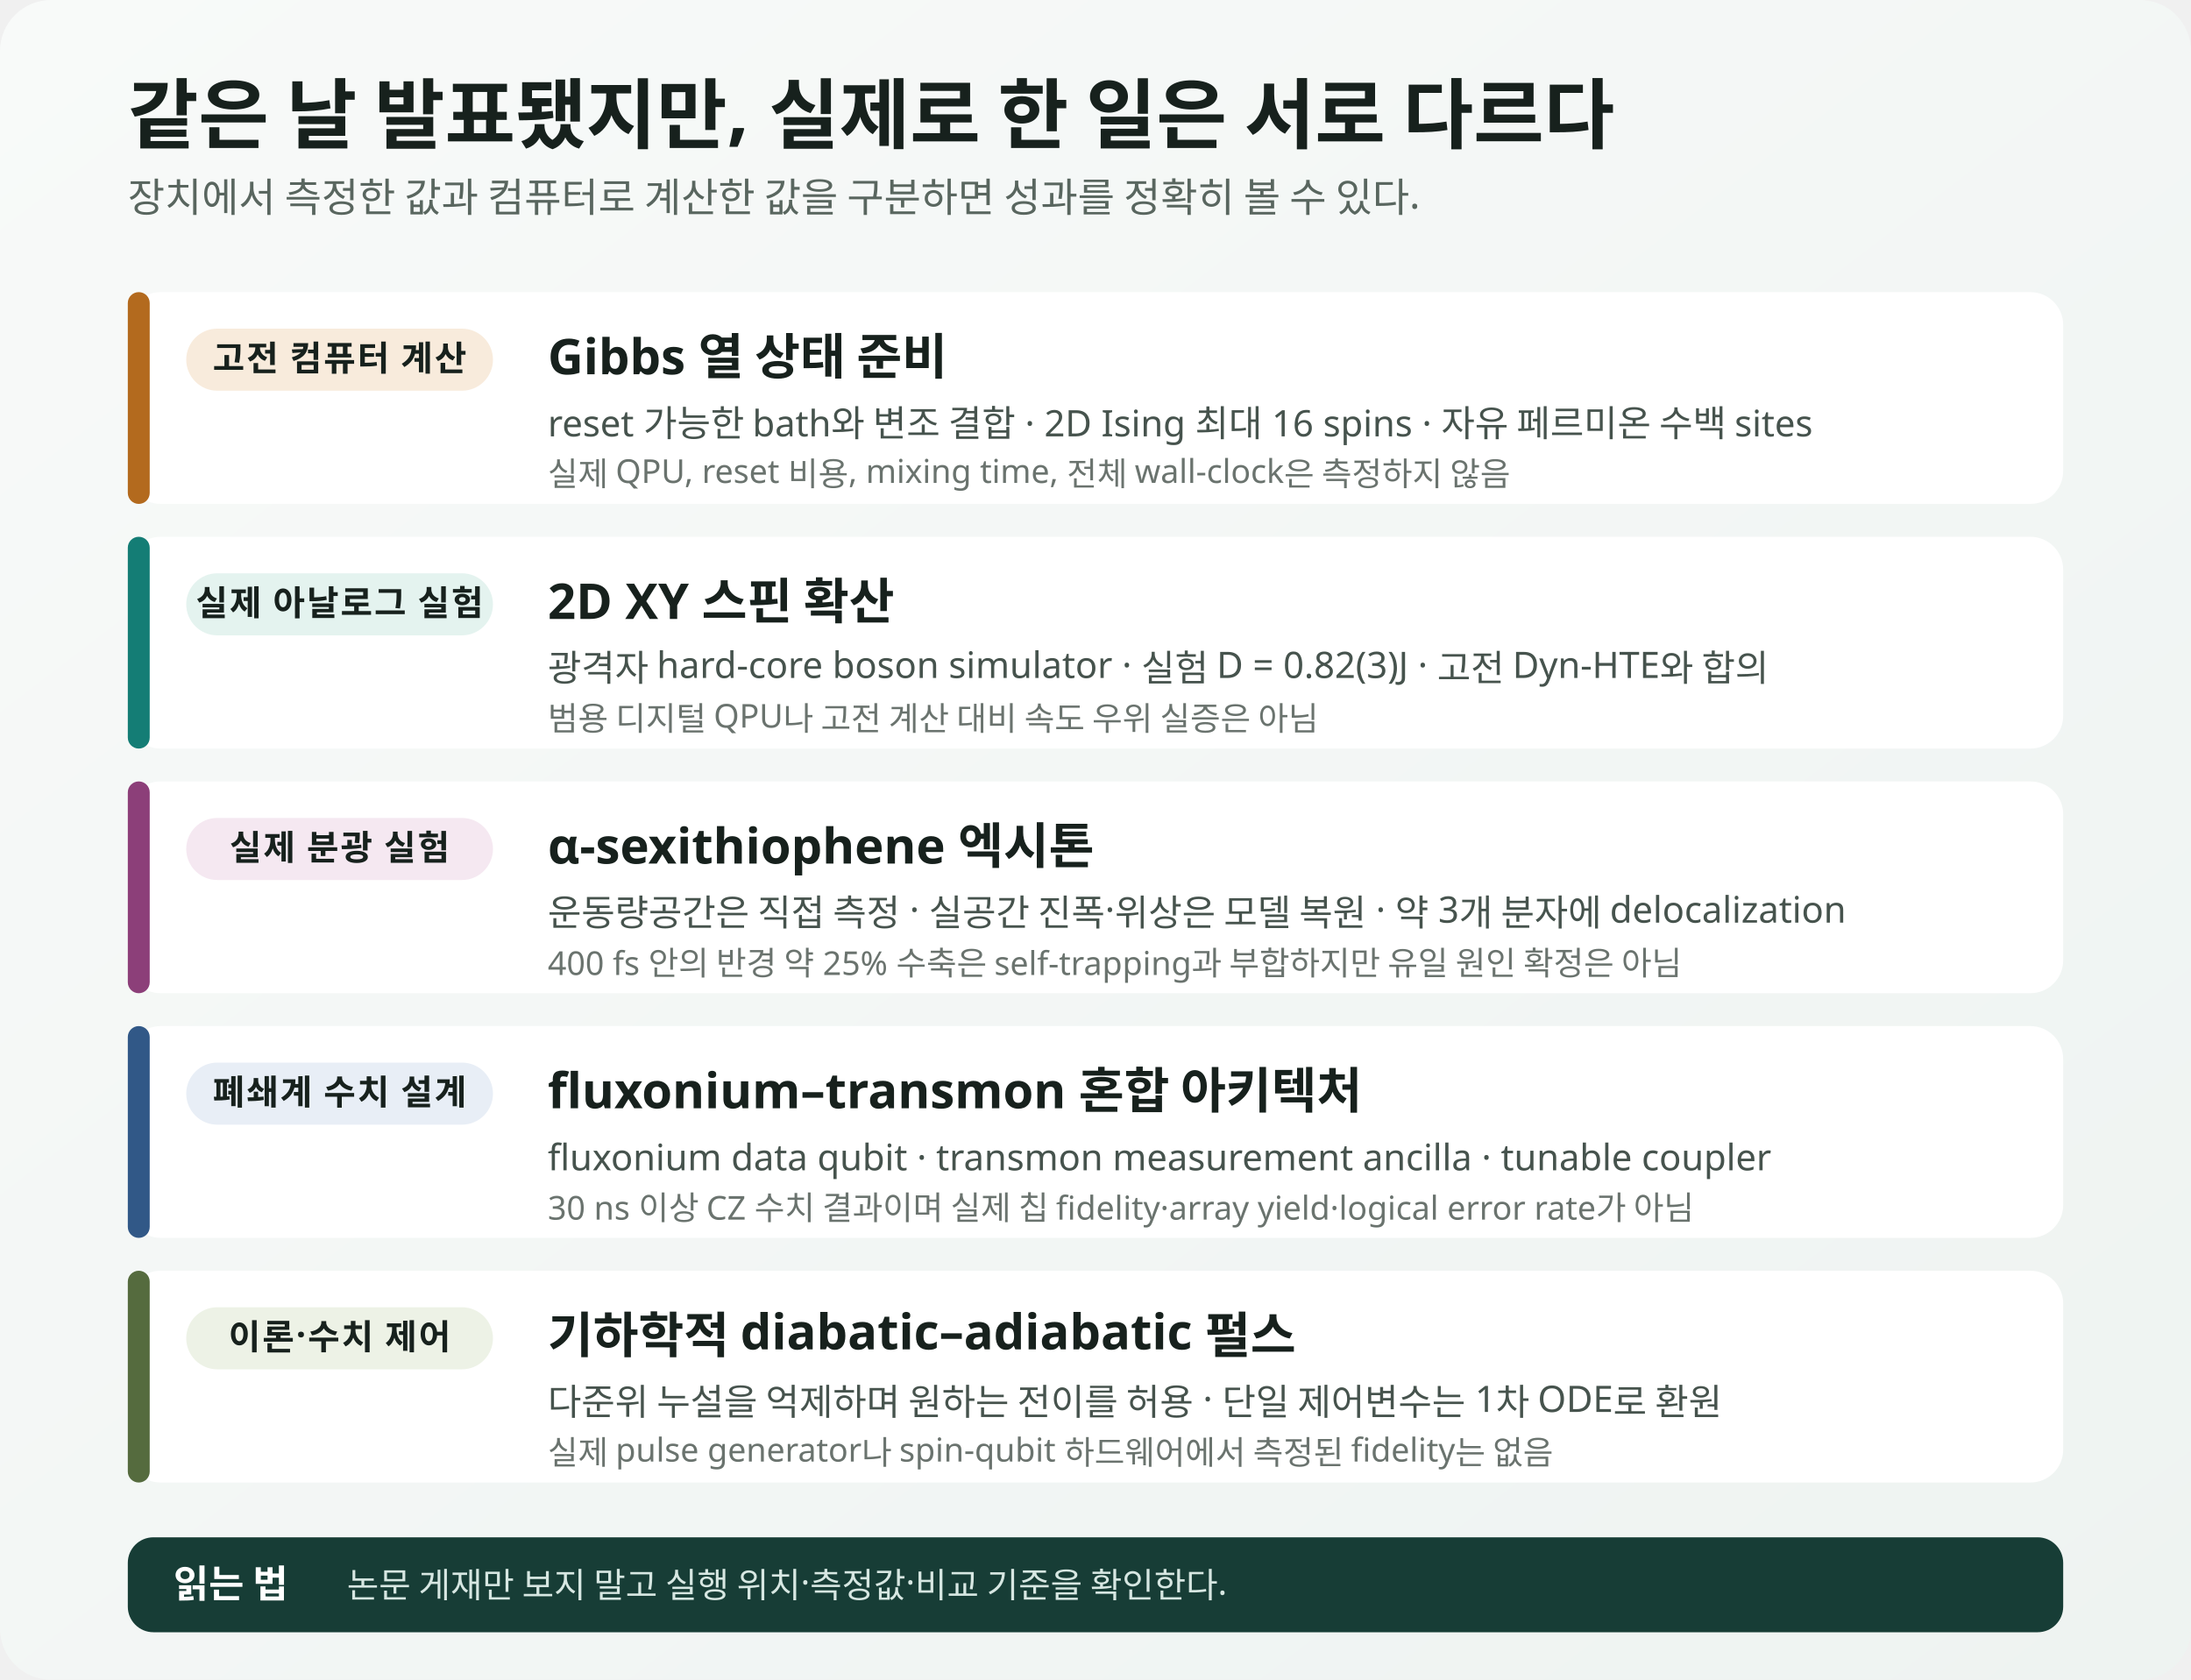
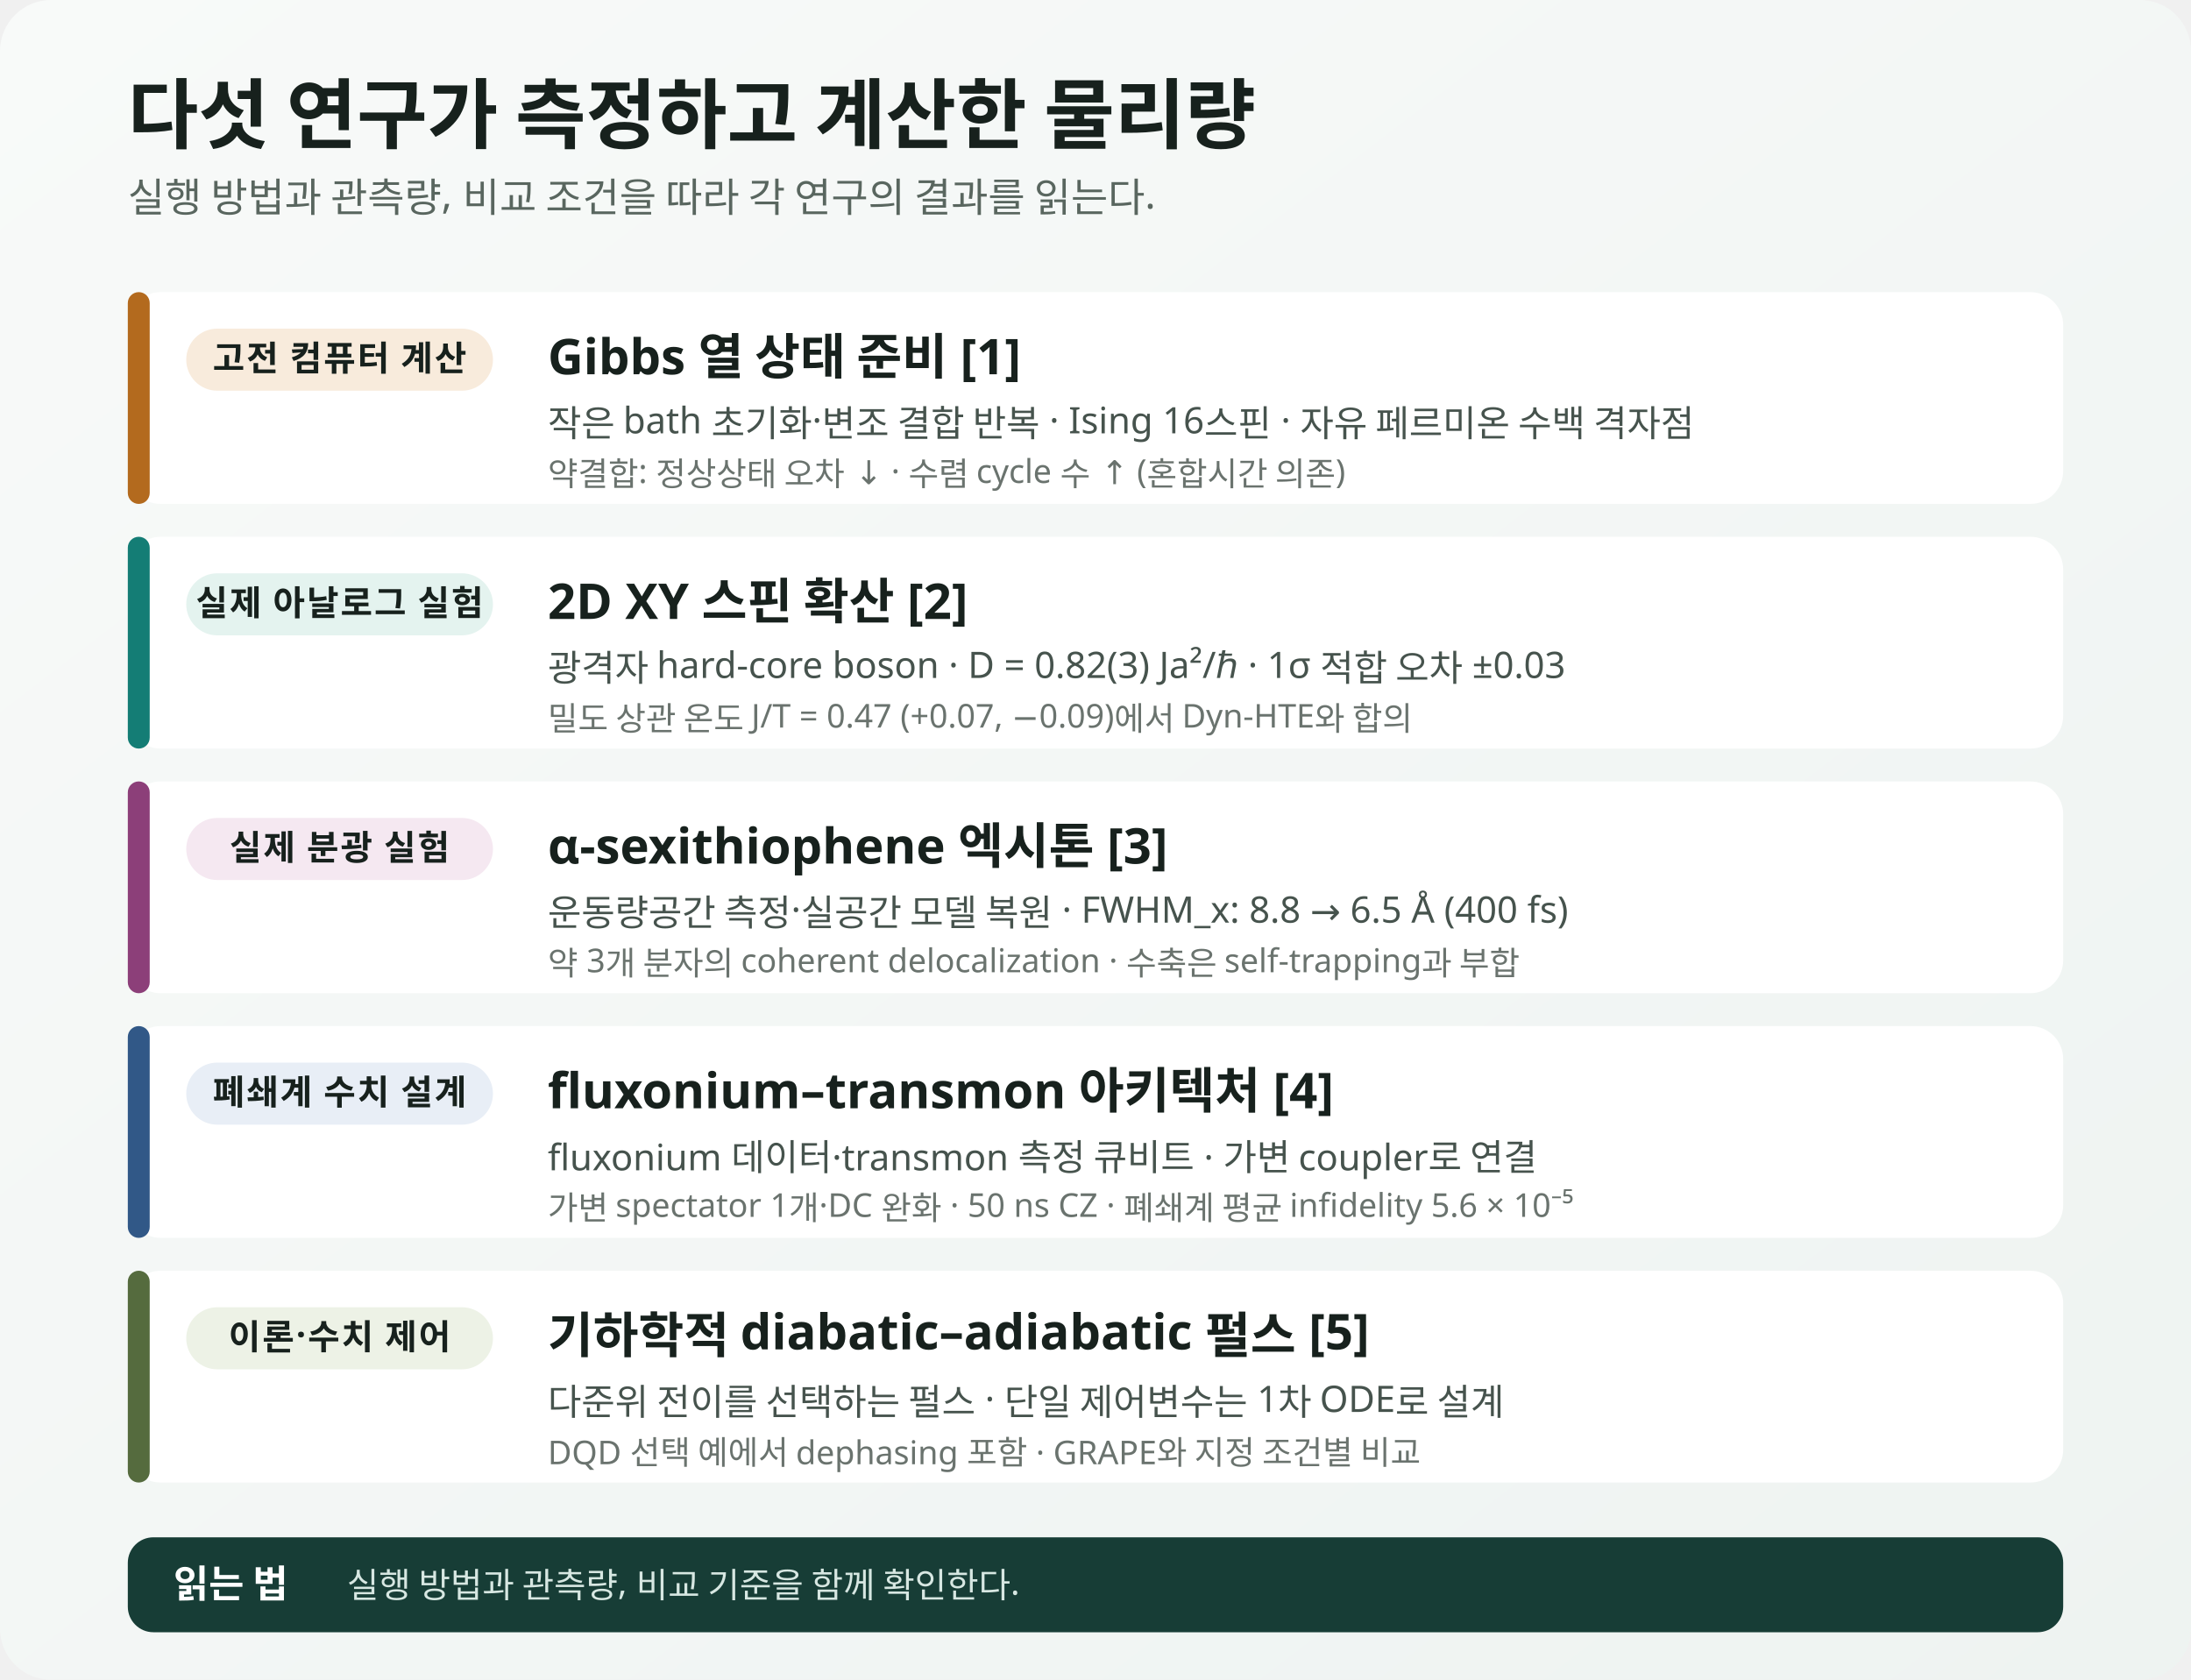
<svg xmlns="http://www.w3.org/2000/svg" width="1200" height="920" viewBox="0 0 1200 920" role="img" aria-labelledby="title desc">
  <defs>
    <linearGradient id="bg" x1="0" y1="0" x2="1" y2="1">
      <stop offset="0" stop-color="#f8faf9" />
      <stop offset="1" stop-color="#eef3f1" />
    </linearGradient>
    <style>
      text { font-family: "Noto Sans KR", "Apple SD Gothic Neo", "Malgun Gothic", sans-serif; fill: #17211d; }
      .title { font-size: 42px; font-weight: 700; }
      .subtitle { font-size: 22px; fill: #59665f; }
      .type { font-size: 19px; font-weight: 700; letter-spacing: 1px; }
      .name { font-size: 27px; font-weight: 700; }
      .body { font-size: 20px; fill: #46534d; }
      .boundary { font-size: 18px; fill: #6a736e; }
      .footer-title { font-size: 21px; font-weight: 700; fill: #ffffff; }
      .footer-body { font-size: 19px; fill: #d7e7e2; }
    </style>
  </defs>
  <rect width="1200" height="920" rx="28" fill="url(#bg)" />
-   <text x="70" y="78" class="title">같은 날 발표됐지만, 실제로 한 일은 서로 다르다</text>
-   <text x="70" y="116" class="subtitle">장치에서 측정한 값과 컴퓨터로 계산한 값을 구분하면 성과를 정확히 볼 수 있다.</text>
+   <text x="70" y="78" class="title">다섯 연구가 측정하고 계산한 물리량</text>
+   <text x="70" y="116" class="subtitle">실행 방법과 관측량, 비교 조건을 따라 각 연구의 결과를 읽는다.</text>
  <g>
    <rect x="70" y="160" width="1060" height="116" rx="18" fill="#ffffff" />
    <rect x="70" y="160" width="12" height="116" rx="6" fill="#b36a1e" />
    <rect x="102" y="180" width="168" height="34" rx="17" fill="#f8ebdc" />
    <text x="186" y="203" text-anchor="middle" class="type" fill="#8f4e12">고전 컴퓨터 계산</text>
-     <text x="300" y="205" class="name">Gibbs 열 상태 준비</text>
-     <text x="300" y="239" class="body">reset 가능한 bath와 변조 결합 · 2D Ising 최대 16 spins · 자유 페르미온 수백 sites</text>
-     <text x="300" y="266" class="boundary">실제 QPU, reset 비용, mixing time, 전체 wall-clock은 측정하지 않음</text>
+     <text x="300" y="205" class="name">Gibbs 열 상태 준비 [1]</text>
+     <text x="300" y="239" class="body">작은 bath 초기화·변조 결합 반복 · Ising 16스핀 · 자유 페르미온 수백 격자점</text>
+     <text x="300" y="266" class="boundary">약결합: 정상상태 오차 ↓ · 수렴 cycle 수 ↑ (혼합시간 의존)</text>
    <rect x="70" y="294" width="1060" height="116" rx="18" fill="#ffffff" />
    <rect x="70" y="294" width="12" height="116" rx="6" fill="#147d75" />
    <rect x="102" y="314" width="168" height="34" rx="17" fill="#e4f3ef" />
    <text x="186" y="337" text-anchor="middle" class="type" fill="#0d665f">실제 아날로그 실험</text>
-     <text x="300" y="339" class="name">2D XY 스핀 확산</text>
-     <text x="300" y="373" class="body">광격자 hard-core boson simulator · 실험 D = 0.82(3)J · 고전 Dyn-HTE와 합의</text>
-     <text x="300" y="400" class="boundary">범용 디지털 QPU나 고전 계산 대비 속도 우위 실증은 아님</text>
+     <text x="300" y="339" class="name">2D XY 스핀 확산 [2]</text>
+     <text x="300" y="373" class="body">광격자 hard-core boson · D = 0.82(3) Ja²/ℏ · 1σ 적합 오차 ±0.03</text>
+     <text x="300" y="400" class="boundary">밀도 상관 온도 J/T = 0.47 (+0.07, −0.09)에서 Dyn-HTE와 합의</text>
    <rect x="70" y="428" width="1060" height="116" rx="18" fill="#ffffff" />
    <rect x="70" y="428" width="12" height="116" rx="6" fill="#8c3f79" />
    <rect x="102" y="448" width="168" height="34" rx="17" fill="#f5e8f1" />
    <text x="186" y="471" text-anchor="middle" class="type" fill="#733164">실제 분광 실험</text>
-     <text x="300" y="473" class="name">α-sexithiophene 엑시톤</text>
-     <text x="300" y="507" class="body">운동량공간은 직접 측정 · 실공간 진폭·위상은 모델 복원 · 약 3개 분자에 delocalization</text>
-     <text x="300" y="534" class="boundary">400 fs 안의 반경 약 25% 수축은 self-trapping과 부합하지만 유일 원인 확정은 아님</text>
+     <text x="300" y="473" class="name">α-sexithiophene 엑시톤 [3]</text>
+     <text x="300" y="507" class="body">운동량공간 측정·실공간 모델 복원 · FWHM_x: 8.8 → 6.5 Å (400 fs)</text>
+     <text x="300" y="534" class="boundary">약 3개 분자의 coherent delocalization · 수축은 self-trapping과 부합</text>
    <rect x="70" y="562" width="1060" height="116" rx="18" fill="#ffffff" />
    <rect x="70" y="562" width="12" height="116" rx="6" fill="#315887" />
    <rect x="102" y="582" width="168" height="34" rx="17" fill="#e8eef6" />
    <text x="186" y="605" text-anchor="middle" class="type" fill="#274b77">폐쇄계 수치 설계</text>
-     <text x="300" y="607" class="name">fluxonium–transmon 혼합 아키텍처</text>
-     <text x="300" y="641" class="body">fluxonium data qubit · transmon measurement ancilla · tunable coupler</text>
-     <text x="300" y="668" class="boundary">30 ns 이상 CZ 수치 결과이며 실제 칩 fidelity·array yield·logical error rate가 아님</text>
+     <text x="300" y="607" class="name">fluxonium–transmon 아키텍처 [4]</text>
+     <text x="300" y="641" class="body">fluxonium 데이터·transmon 측정 큐비트 · 가변 coupler로 연결</text>
+     <text x="300" y="668" class="boundary">가변 spectator 1개·DC 완화 · 50 ns CZ · 폐쇄계 평균 infidelity 5.6 × 10⁻⁵</text>
    <rect x="70" y="696" width="1060" height="116" rx="18" fill="#ffffff" />
    <rect x="70" y="696" width="12" height="116" rx="6" fill="#556b3e" />
    <rect x="102" y="716" width="168" height="34" rx="17" fill="#edf2e6" />
    <text x="186" y="739" text-anchor="middle" class="type" fill="#455c31">이론·수치 제어</text>
-     <text x="300" y="741" class="name">기하학적 diabatic–adiabatic 펄스</text>
-     <text x="300" y="775" class="body">다준위 누설을 억제하며 원하는 전이를 허용 · 단일 제어변수는 1차 ODE로 환원</text>
-     <text x="300" y="802" class="boundary">실제 pulse generator나 spin-qubit 하드웨어에서 측정된 fidelity는 없음</text>
+     <text x="300" y="741" class="name">기하학적 diabatic–adiabatic 펄스 [5]</text>
+     <text x="300" y="775" class="body">다준위 전이를 선택하는 펄스 · 단일 제어변수는 1차 ODE로 설계</text>
+     <text x="300" y="802" class="boundary">DQD 선택 예에서 dephasing 포함 · GRAPE와 지정 조건별 비교</text>
  </g>
  <rect x="70" y="842" width="1060" height="52" rx="14" fill="#173d36" />
  <text x="95" y="875" class="footer-title">읽는 법</text>
-   <text x="190" y="875" class="footer-body">논문 게재만 보지 말고 실행 위치·측정값·비교 기준을 확인한다.</text>
+   <text x="190" y="875" class="footer-body">실행 방법과 관측량, 비교 기준을 함께 확인한다.</text>
</svg>
